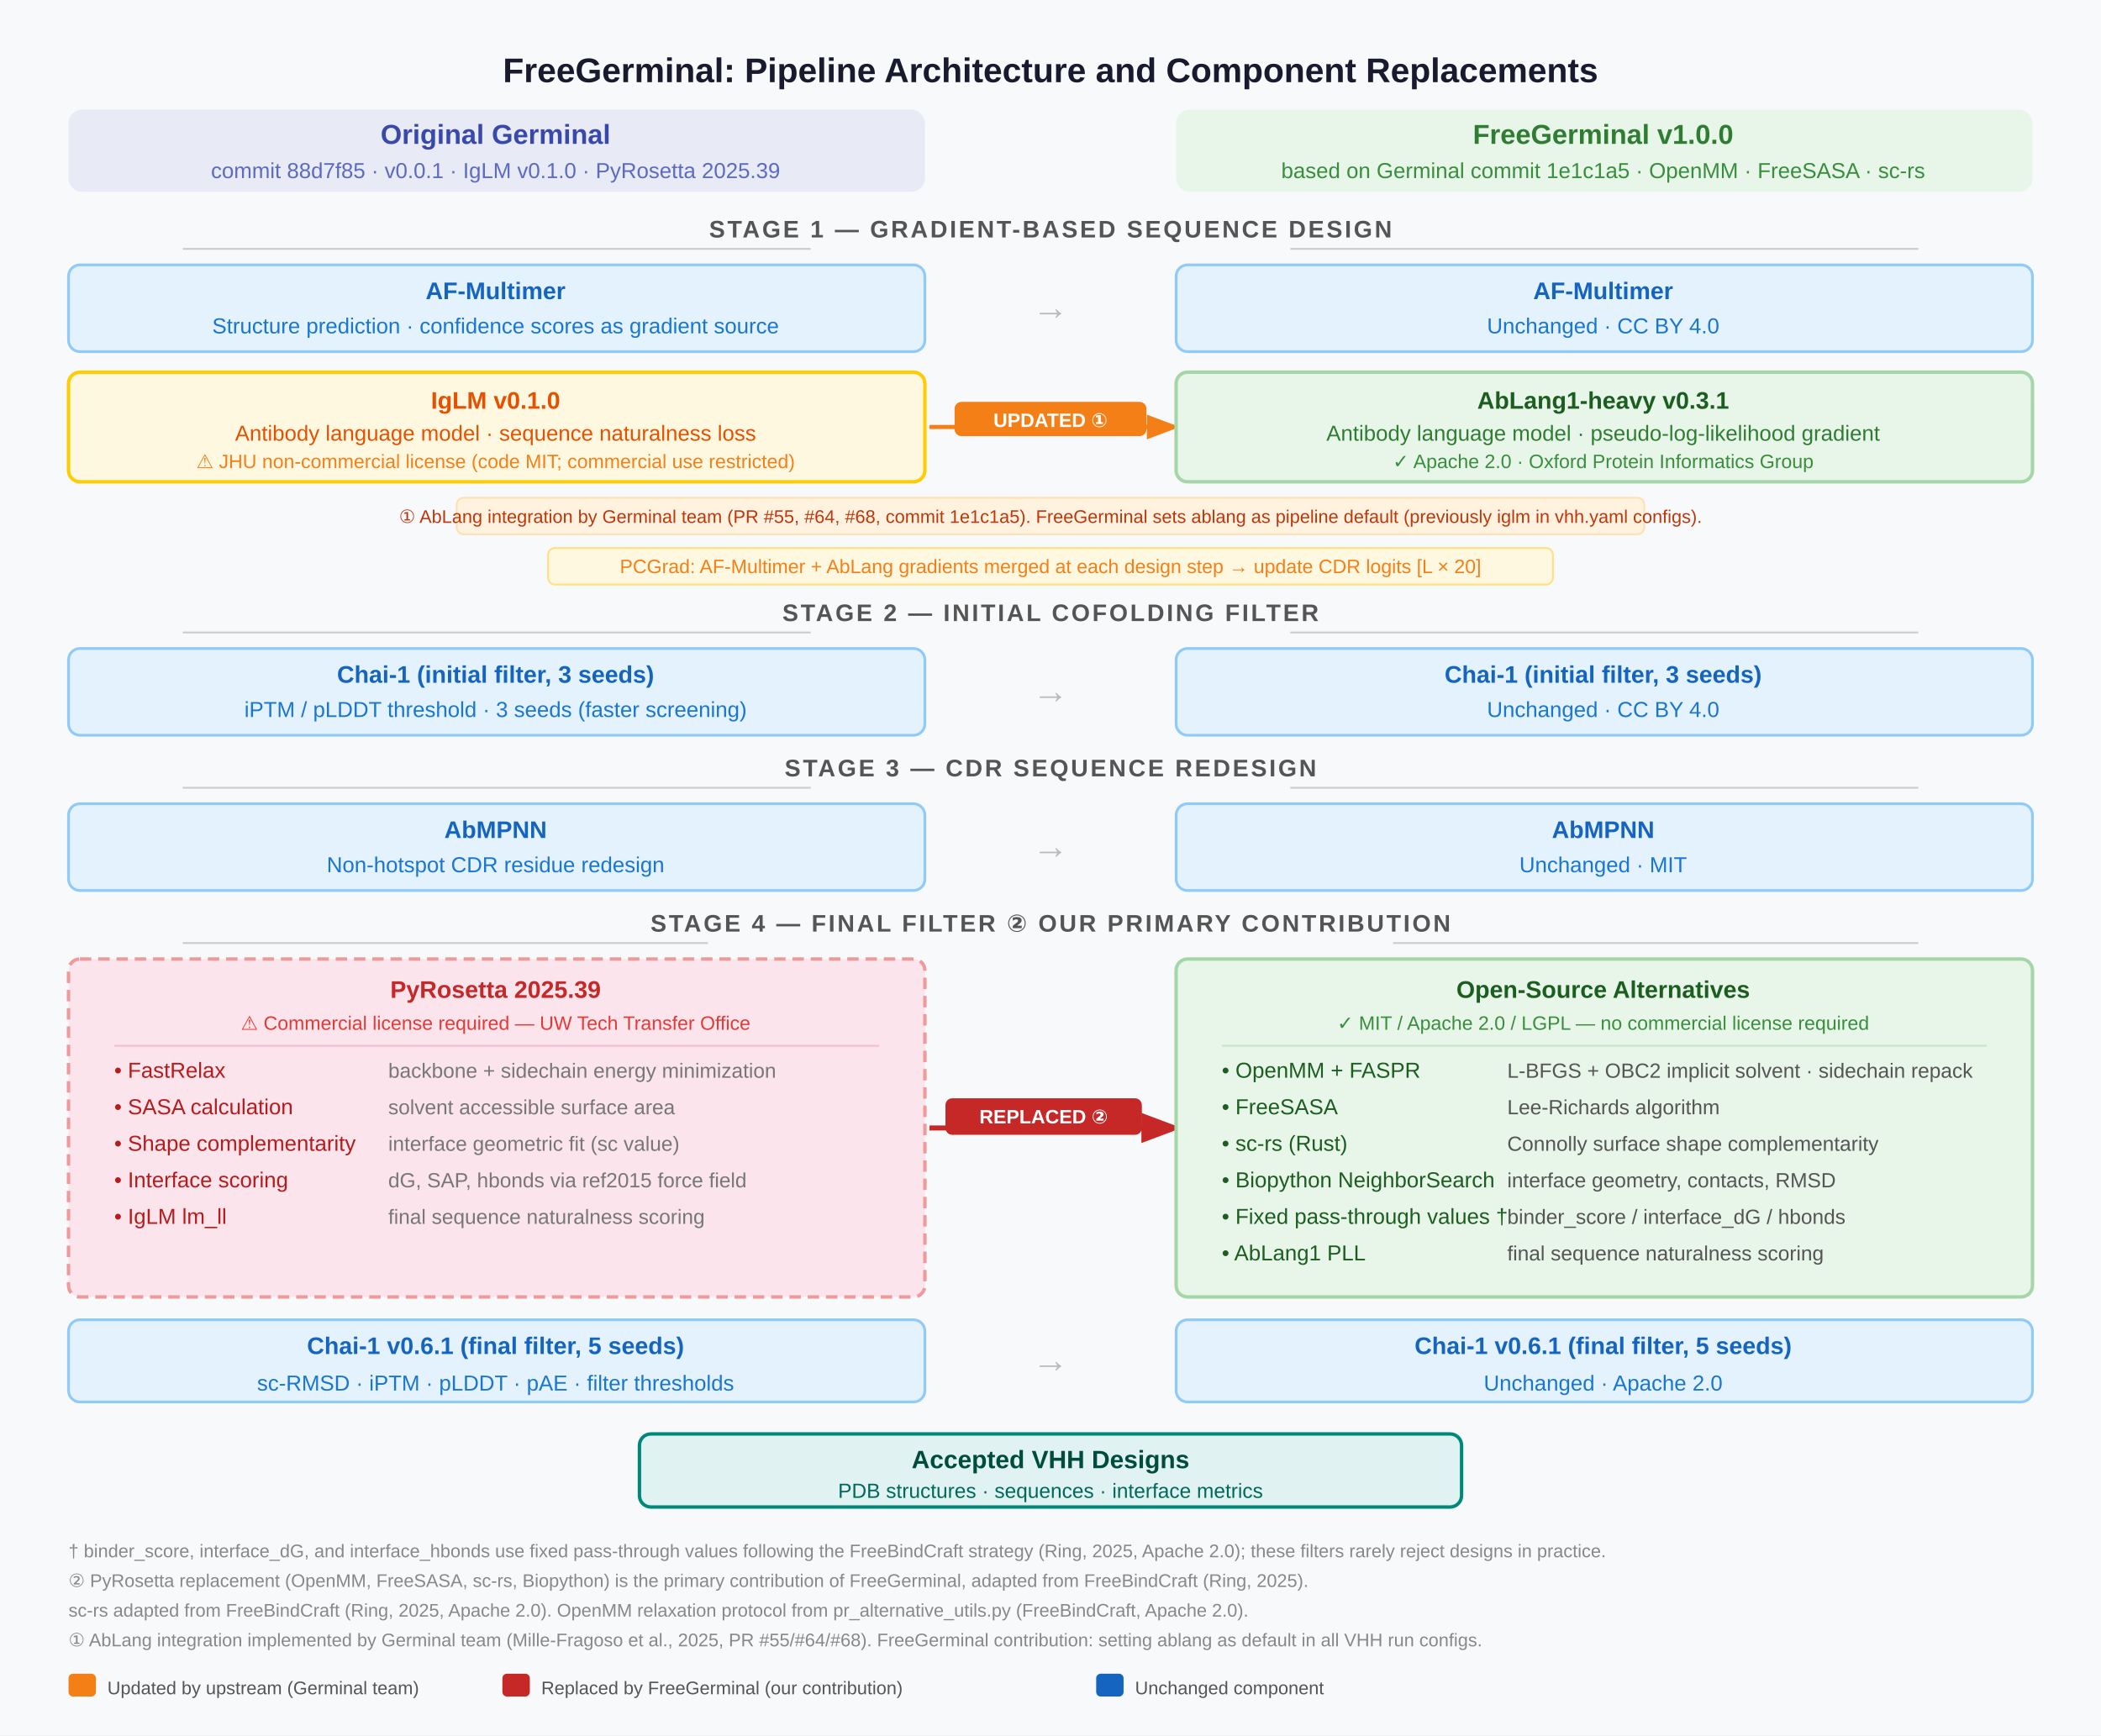
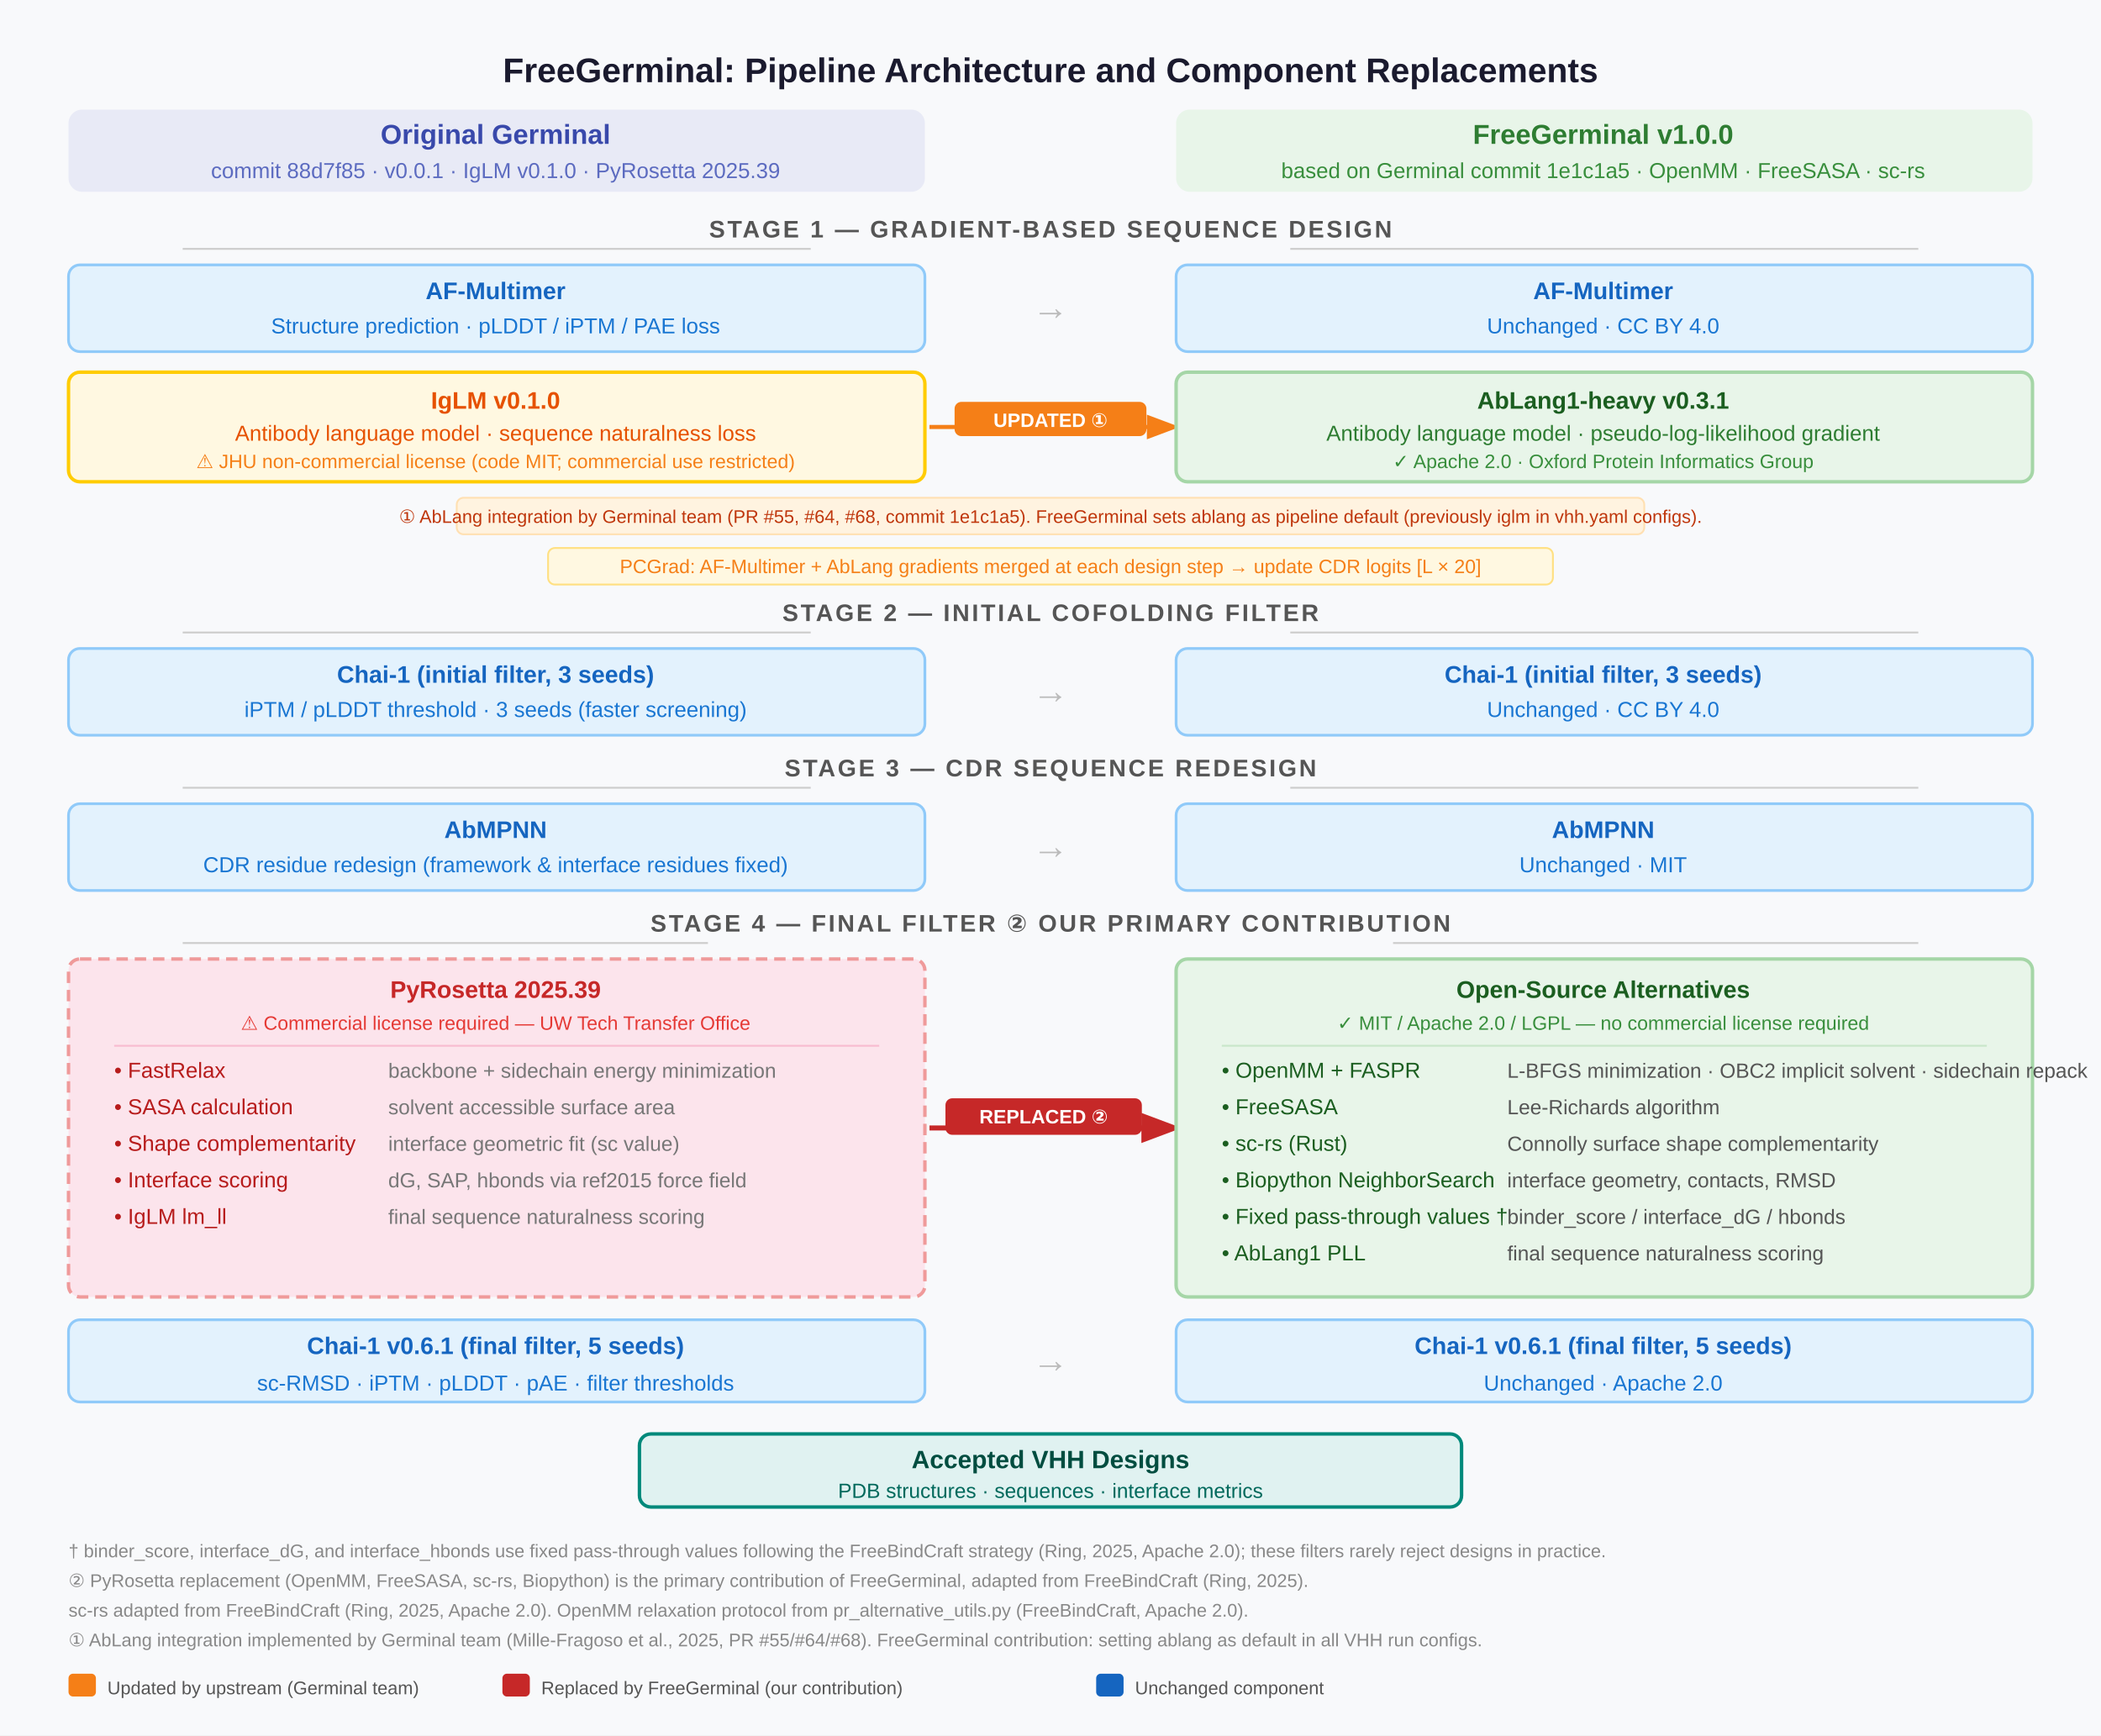
<svg xmlns="http://www.w3.org/2000/svg" viewBox="0 0 920 760" font-family="Helvetica Neue, Arial, sans-serif">
  <rect width="920" height="760" fill="#f8f9fb" />
  <text x="460" y="36" text-anchor="middle" font-size="15" font-weight="bold" fill="#1a1a2e">FreeGerminal: Pipeline Architecture and Component Replacements</text>
  <rect x="30" y="48" width="375" height="36" rx="6" fill="#e8eaf6" />
  <text x="217" y="63" text-anchor="middle" font-size="12" font-weight="bold" fill="#3949ab">Original Germinal</text>
  <text x="217" y="78" text-anchor="middle" font-size="9.5" fill="#5c6bc0">commit 88d7f85 · v0.0.1 · IgLM v0.1.0 · PyRosetta 2025.39</text>
  <rect x="515" y="48" width="375" height="36" rx="6" fill="#e8f5e9" />
  <text x="702" y="63" text-anchor="middle" font-size="12" font-weight="bold" fill="#2e7d32">FreeGerminal v1.0.0</text>
  <text x="702" y="78" text-anchor="middle" font-size="9.5" fill="#388e3c">based on Germinal commit 1e1c1a5 · OpenMM · FreeSASA · sc-rs</text>
  <text x="460" y="104" text-anchor="middle" font-size="10.5" font-weight="bold" fill="#555" letter-spacing="1">STAGE 1 — GRADIENT-BASED SEQUENCE DESIGN</text>
  <line x1="80" y1="109" x2="355" y2="109" stroke="#ccc" stroke-width="0.8" />
  <line x1="565" y1="109" x2="840" y2="109" stroke="#ccc" stroke-width="0.8" />
  <rect x="30" y="116" width="375" height="38" rx="5" fill="#e3f2fd" stroke="#90caf9" stroke-width="1.2" />
  <text x="217" y="131" text-anchor="middle" font-size="10.5" font-weight="bold" fill="#1565c0">AF-Multimer</text>
-   <text x="217" y="146" text-anchor="middle" font-size="9.5" fill="#1976d2">Structure prediction · confidence scores as gradient source</text>
+   <text x="217" y="146" text-anchor="middle" font-size="9.5" fill="#1976d2">Structure prediction · pLDDT / iPTM / PAE loss</text>
  <rect x="515" y="116" width="375" height="38" rx="5" fill="#e3f2fd" stroke="#90caf9" stroke-width="1.2" />
  <text x="702" y="131" text-anchor="middle" font-size="10.5" font-weight="bold" fill="#1565c0">AF-Multimer</text>
  <text x="702" y="146" text-anchor="middle" font-size="9.5" fill="#1976d2">Unchanged · CC BY 4.0</text>
  <text x="460" y="140" text-anchor="middle" font-size="16" fill="#bbb">→</text>
  <rect x="30" y="163" width="375" height="48" rx="5" fill="#fff8e1" stroke="#ffcc02" stroke-width="1.5" />
  <text x="217" y="179" text-anchor="middle" font-size="10.5" font-weight="bold" fill="#e65100">IgLM v0.1.0</text>
  <text x="217" y="193" text-anchor="middle" font-size="9.5" fill="#e65100">Antibody language model · sequence naturalness loss</text>
  <text x="217" y="205" text-anchor="middle" font-size="8.5" fill="#f57f17">⚠ JHU non-commercial license (code MIT; commercial use restricted)</text>
  <line x1="407" y1="187" x2="513" y2="187" stroke="#f57f17" stroke-width="1.8" marker-end="url(#arrowOrange)" />
  <rect x="418" y="176" width="84" height="15" rx="3" fill="#f57f17" />
  <text x="460" y="187" text-anchor="middle" font-size="8.5" fill="white" font-weight="bold">UPDATED ①</text>
  <rect x="515" y="163" width="375" height="48" rx="5" fill="#e8f5e9" stroke="#a5d6a7" stroke-width="1.5" />
  <text x="702" y="179" text-anchor="middle" font-size="10.5" font-weight="bold" fill="#1b5e20">AbLang1-heavy v0.3.1</text>
  <text x="702" y="193" text-anchor="middle" font-size="9.5" fill="#2e7d32">Antibody language model · pseudo-log-likelihood gradient</text>
  <text x="702" y="205" text-anchor="middle" font-size="8.5" fill="#388e3c">✓ Apache 2.0 · Oxford Protein Informatics Group</text>
  <rect x="200" y="218" width="520" height="16" rx="3" fill="#fff3e0" stroke="#ffe0b2" stroke-width="0.8" />
  <text x="460" y="229" text-anchor="middle" font-size="8" fill="#bf360c">① AbLang integration by Germinal team (PR #55, #64, #68, commit 1e1c1a5). FreeGerminal sets ablang as pipeline default (previously iglm in vhh.yaml configs).</text>
  <rect x="240" y="240" width="440" height="16" rx="3" fill="#fff8e1" stroke="#ffe082" stroke-width="0.8" />
  <text x="460" y="251" text-anchor="middle" font-size="8.5" fill="#f57f17">PCGrad: AF-Multimer + AbLang gradients merged at each design step → update CDR logits [L × 20]</text>
  <text x="460" y="272" text-anchor="middle" font-size="10.5" font-weight="bold" fill="#555" letter-spacing="1">STAGE 2 — INITIAL COFOLDING FILTER</text>
  <line x1="80" y1="277" x2="355" y2="277" stroke="#ccc" stroke-width="0.8" />
  <line x1="565" y1="277" x2="840" y2="277" stroke="#ccc" stroke-width="0.8" />
  <rect x="30" y="284" width="375" height="38" rx="5" fill="#e3f2fd" stroke="#90caf9" stroke-width="1.2" />
  <text x="217" y="299" text-anchor="middle" font-size="10.5" font-weight="bold" fill="#1565c0">Chai-1 (initial filter, 3 seeds)</text>
  <text x="217" y="314" text-anchor="middle" font-size="9.5" fill="#1976d2">iPTM / pLDDT threshold · 3 seeds (faster screening)</text>
  <rect x="515" y="284" width="375" height="38" rx="5" fill="#e3f2fd" stroke="#90caf9" stroke-width="1.2" />
  <text x="702" y="299" text-anchor="middle" font-size="10.5" font-weight="bold" fill="#1565c0">Chai-1 (initial filter, 3 seeds)</text>
  <text x="702" y="314" text-anchor="middle" font-size="9.5" fill="#1976d2">Unchanged · CC BY 4.0</text>
  <text x="460" y="308" text-anchor="middle" font-size="16" fill="#bbb">→</text>
  <text x="460" y="340" text-anchor="middle" font-size="10.5" font-weight="bold" fill="#555" letter-spacing="1">STAGE 3 — CDR SEQUENCE REDESIGN</text>
  <line x1="80" y1="345" x2="355" y2="345" stroke="#ccc" stroke-width="0.8" />
  <line x1="565" y1="345" x2="840" y2="345" stroke="#ccc" stroke-width="0.8" />
  <rect x="30" y="352" width="375" height="38" rx="5" fill="#e3f2fd" stroke="#90caf9" stroke-width="1.2" />
  <text x="217" y="367" text-anchor="middle" font-size="10.5" font-weight="bold" fill="#1565c0">AbMPNN</text>
-   <text x="217" y="382" text-anchor="middle" font-size="9.5" fill="#1976d2">Non-hotspot CDR residue redesign</text>
+   <text x="217" y="382" text-anchor="middle" font-size="9.5" fill="#1976d2">CDR residue redesign (framework &amp; interface residues fixed)</text>
  <rect x="515" y="352" width="375" height="38" rx="5" fill="#e3f2fd" stroke="#90caf9" stroke-width="1.2" />
  <text x="702" y="367" text-anchor="middle" font-size="10.5" font-weight="bold" fill="#1565c0">AbMPNN</text>
  <text x="702" y="382" text-anchor="middle" font-size="9.5" fill="#1976d2">Unchanged · MIT</text>
  <text x="460" y="376" text-anchor="middle" font-size="16" fill="#bbb">→</text>
  <text x="460" y="408" text-anchor="middle" font-size="10.5" font-weight="bold" fill="#555" letter-spacing="1">STAGE 4 — FINAL FILTER  ② OUR PRIMARY CONTRIBUTION</text>
  <line x1="80" y1="413" x2="310" y2="413" stroke="#ccc" stroke-width="0.8" />
  <line x1="610" y1="413" x2="840" y2="413" stroke="#ccc" stroke-width="0.8" />
  <rect x="30" y="420" width="375" height="148" rx="5" fill="#fce4ec" stroke="#ef9a9a" stroke-width="1.5" stroke-dasharray="5,3" />
  <text x="217" y="437" text-anchor="middle" font-size="10.5" font-weight="bold" fill="#c62828">PyRosetta 2025.39</text>
  <text x="217" y="451" text-anchor="middle" font-size="8.5" fill="#e53935">⚠ Commercial license required — UW Tech Transfer Office</text>
  <line x1="50" y1="458" x2="385" y2="458" stroke="#f8bbd0" stroke-width="0.8" />
  <text x="50" y="472" font-size="9.5" fill="#b71c1c">• FastRelax</text>
  <text x="170" y="472" font-size="9" fill="#777">backbone + sidechain energy minimization</text>
  <text x="50" y="488" font-size="9.5" fill="#b71c1c">• SASA calculation</text>
  <text x="170" y="488" font-size="9" fill="#777">solvent accessible surface area</text>
  <text x="50" y="504" font-size="9.5" fill="#b71c1c">• Shape complementarity</text>
  <text x="170" y="504" font-size="9" fill="#777">interface geometric fit (sc value)</text>
  <text x="50" y="520" font-size="9.5" fill="#b71c1c">• Interface scoring</text>
  <text x="170" y="520" font-size="9" fill="#777">dG, SAP, hbonds via ref2015 force field</text>
  <text x="50" y="536" font-size="9.5" fill="#b71c1c">• IgLM lm_ll</text>
  <text x="170" y="536" font-size="9" fill="#777">final sequence naturalness scoring</text>
  <line x1="407" y1="494" x2="513" y2="494" stroke="#c62828" stroke-width="2.2" marker-end="url(#arrowRed)" />
  <rect x="414" y="481" width="86" height="16" rx="3" fill="#c62828" />
  <text x="457" y="492" text-anchor="middle" font-size="8.5" fill="white" font-weight="bold">REPLACED ②</text>
  <rect x="515" y="420" width="375" height="148" rx="5" fill="#e8f5e9" stroke="#a5d6a7" stroke-width="1.5" />
  <text x="702" y="437" text-anchor="middle" font-size="10.5" font-weight="bold" fill="#1b5e20">Open-Source Alternatives</text>
  <text x="702" y="451" text-anchor="middle" font-size="8.5" fill="#388e3c">✓ MIT / Apache 2.0 / LGPL — no commercial license required</text>
  <line x1="535" y1="458" x2="870" y2="458" stroke="#c8e6c9" stroke-width="0.8" />
  <text x="535" y="472" font-size="9.5" fill="#1b5e20">• OpenMM + FASPR</text>
-   <text x="660" y="472" font-size="9" fill="#555">L-BFGS + OBC2 implicit solvent · sidechain repack</text>
+   <text x="660" y="472" font-size="9" fill="#555">L-BFGS minimization · OBC2 implicit solvent · sidechain repack</text>
  <text x="535" y="488" font-size="9.5" fill="#1b5e20">• FreeSASA</text>
  <text x="660" y="488" font-size="9" fill="#555">Lee-Richards algorithm</text>
  <text x="535" y="504" font-size="9.5" fill="#1b5e20">• sc-rs (Rust)</text>
  <text x="660" y="504" font-size="9" fill="#555">Connolly surface shape complementarity</text>
  <text x="535" y="520" font-size="9.5" fill="#1b5e20">• Biopython NeighborSearch</text>
  <text x="660" y="520" font-size="9" fill="#555">interface geometry, contacts, RMSD</text>
  <text x="535" y="536" font-size="9.5" fill="#1b5e20">• Fixed pass-through values †</text>
  <text x="660" y="536" font-size="9" fill="#555">binder_score / interface_dG / hbonds</text>
  <text x="535" y="552" font-size="9.5" fill="#1b5e20">• AbLang1 PLL</text>
  <text x="660" y="552" font-size="9" fill="#555">final sequence naturalness scoring</text>
  <rect x="30" y="578" width="375" height="36" rx="5" fill="#e3f2fd" stroke="#90caf9" stroke-width="1.2" />
  <text x="217" y="593" text-anchor="middle" font-size="10.5" font-weight="bold" fill="#1565c0">Chai-1 v0.6.1 (final filter, 5 seeds)</text>
  <text x="217" y="609" text-anchor="middle" font-size="9.5" fill="#1976d2">sc-RMSD · iPTM · pLDDT · pAE · filter thresholds</text>
  <rect x="515" y="578" width="375" height="36" rx="5" fill="#e3f2fd" stroke="#90caf9" stroke-width="1.2" />
  <text x="702" y="593" text-anchor="middle" font-size="10.5" font-weight="bold" fill="#1565c0">Chai-1 v0.6.1 (final filter, 5 seeds)</text>
  <text x="702" y="609" text-anchor="middle" font-size="9.5" fill="#1976d2">Unchanged · Apache 2.0</text>
  <text x="460" y="601" text-anchor="middle" font-size="16" fill="#bbb">→</text>
  <rect x="280" y="628" width="360" height="32" rx="5" fill="#e0f2f1" stroke="#00897b" stroke-width="1.5" />
  <text x="460" y="643" text-anchor="middle" font-size="11" font-weight="bold" fill="#004d40">Accepted VHH Designs</text>
  <text x="460" y="656" text-anchor="middle" font-size="9" fill="#00695c">PDB structures · sequences · interface metrics</text>
  <text x="30" y="682" font-size="8" fill="#888">† binder_score, interface_dG, and interface_hbonds use fixed pass-through values following the FreeBindCraft strategy (Ring, 2025, Apache 2.0); these filters rarely reject designs in practice.</text>
  <text x="30" y="695" font-size="8" fill="#888">② PyRosetta replacement (OpenMM, FreeSASA, sc-rs, Biopython) is the primary contribution of FreeGerminal, adapted from FreeBindCraft (Ring, 2025).</text>
  <text x="30" y="708" font-size="8" fill="#888">sc-rs adapted from FreeBindCraft (Ring, 2025, Apache 2.0). OpenMM relaxation protocol from pr_alternative_utils.py (FreeBindCraft, Apache 2.0).</text>
  <text x="30" y="721" font-size="8" fill="#888">① AbLang integration implemented by Germinal team (Mille-Fragoso et al., 2025, PR #55/#64/#68). FreeGerminal contribution: setting ablang as default in all VHH run configs.</text>
  <rect x="30" y="733" width="12" height="10" rx="2" fill="#f57f17" />
  <text x="47" y="742" font-size="8" fill="#555">Updated by upstream (Germinal team)</text>
  <rect x="220" y="733" width="12" height="10" rx="2" fill="#c62828" />
  <text x="237" y="742" font-size="8" fill="#555">Replaced by FreeGerminal (our contribution)</text>
  <rect x="480" y="733" width="12" height="10" rx="2" fill="#1565c0" />
  <text x="497" y="742" font-size="8" fill="#555">Unchanged component</text>
  <defs>
    <marker id="arrowRed" markerWidth="8" markerHeight="8" refX="6" refY="3" orient="auto">
      <path d="M0,0 L0,6 L8,3 z" fill="#c62828" />
    </marker>
    <marker id="arrowOrange" markerWidth="8" markerHeight="8" refX="6" refY="3" orient="auto">
      <path d="M0,0 L0,6 L8,3 z" fill="#f57f17" />
    </marker>
  </defs>
</svg>
